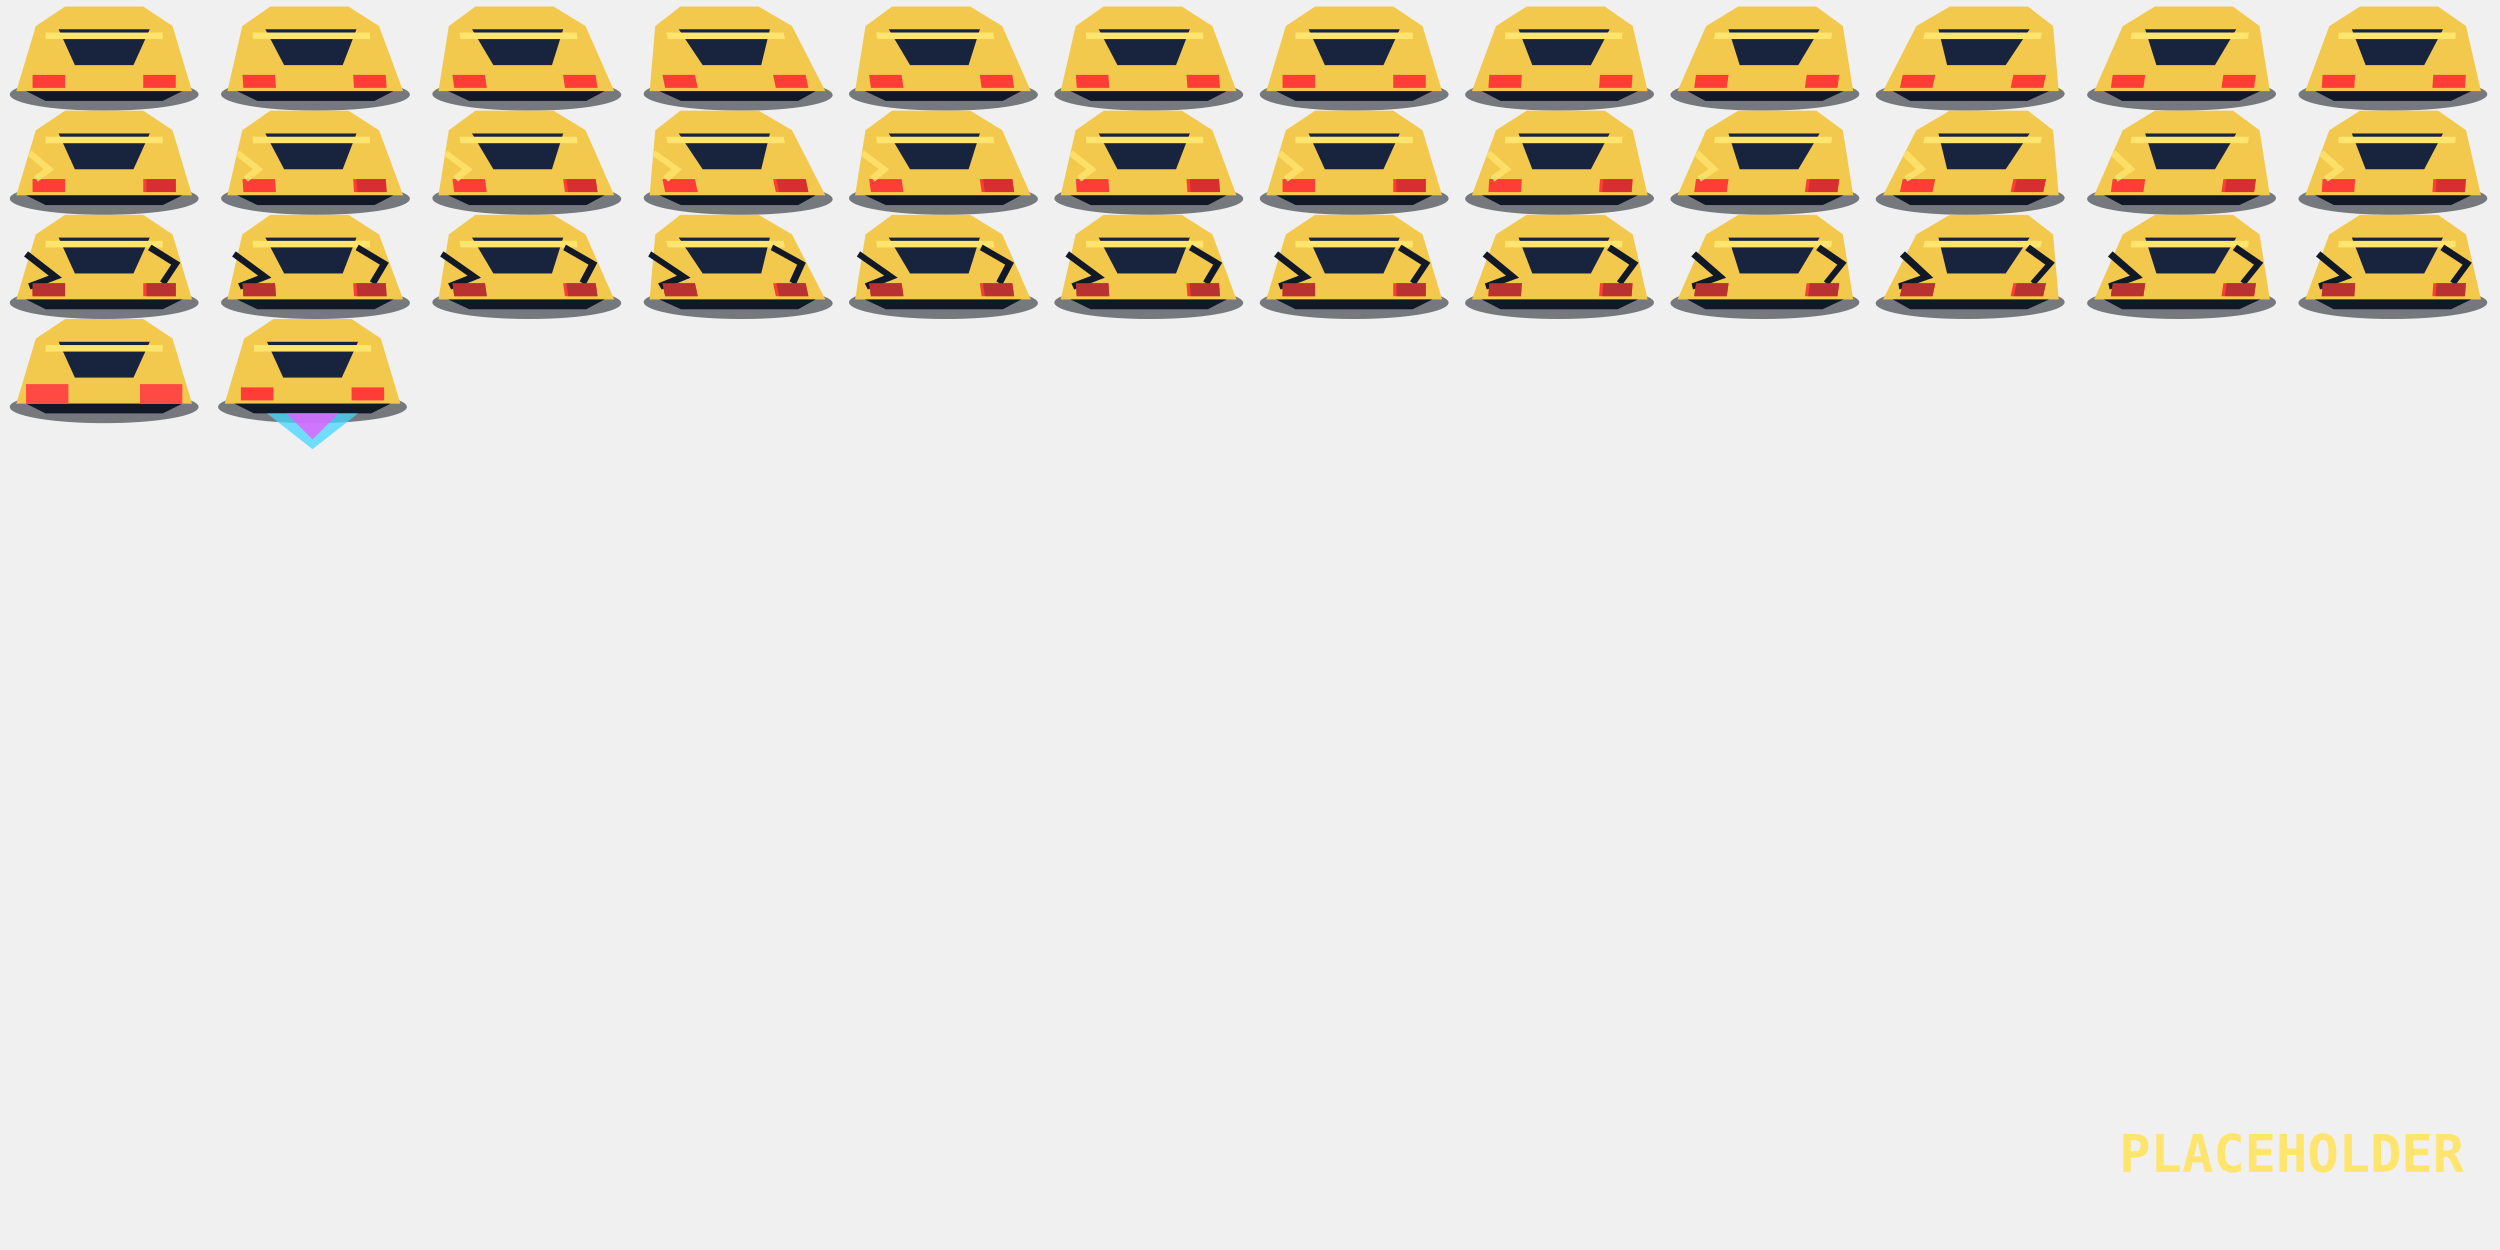
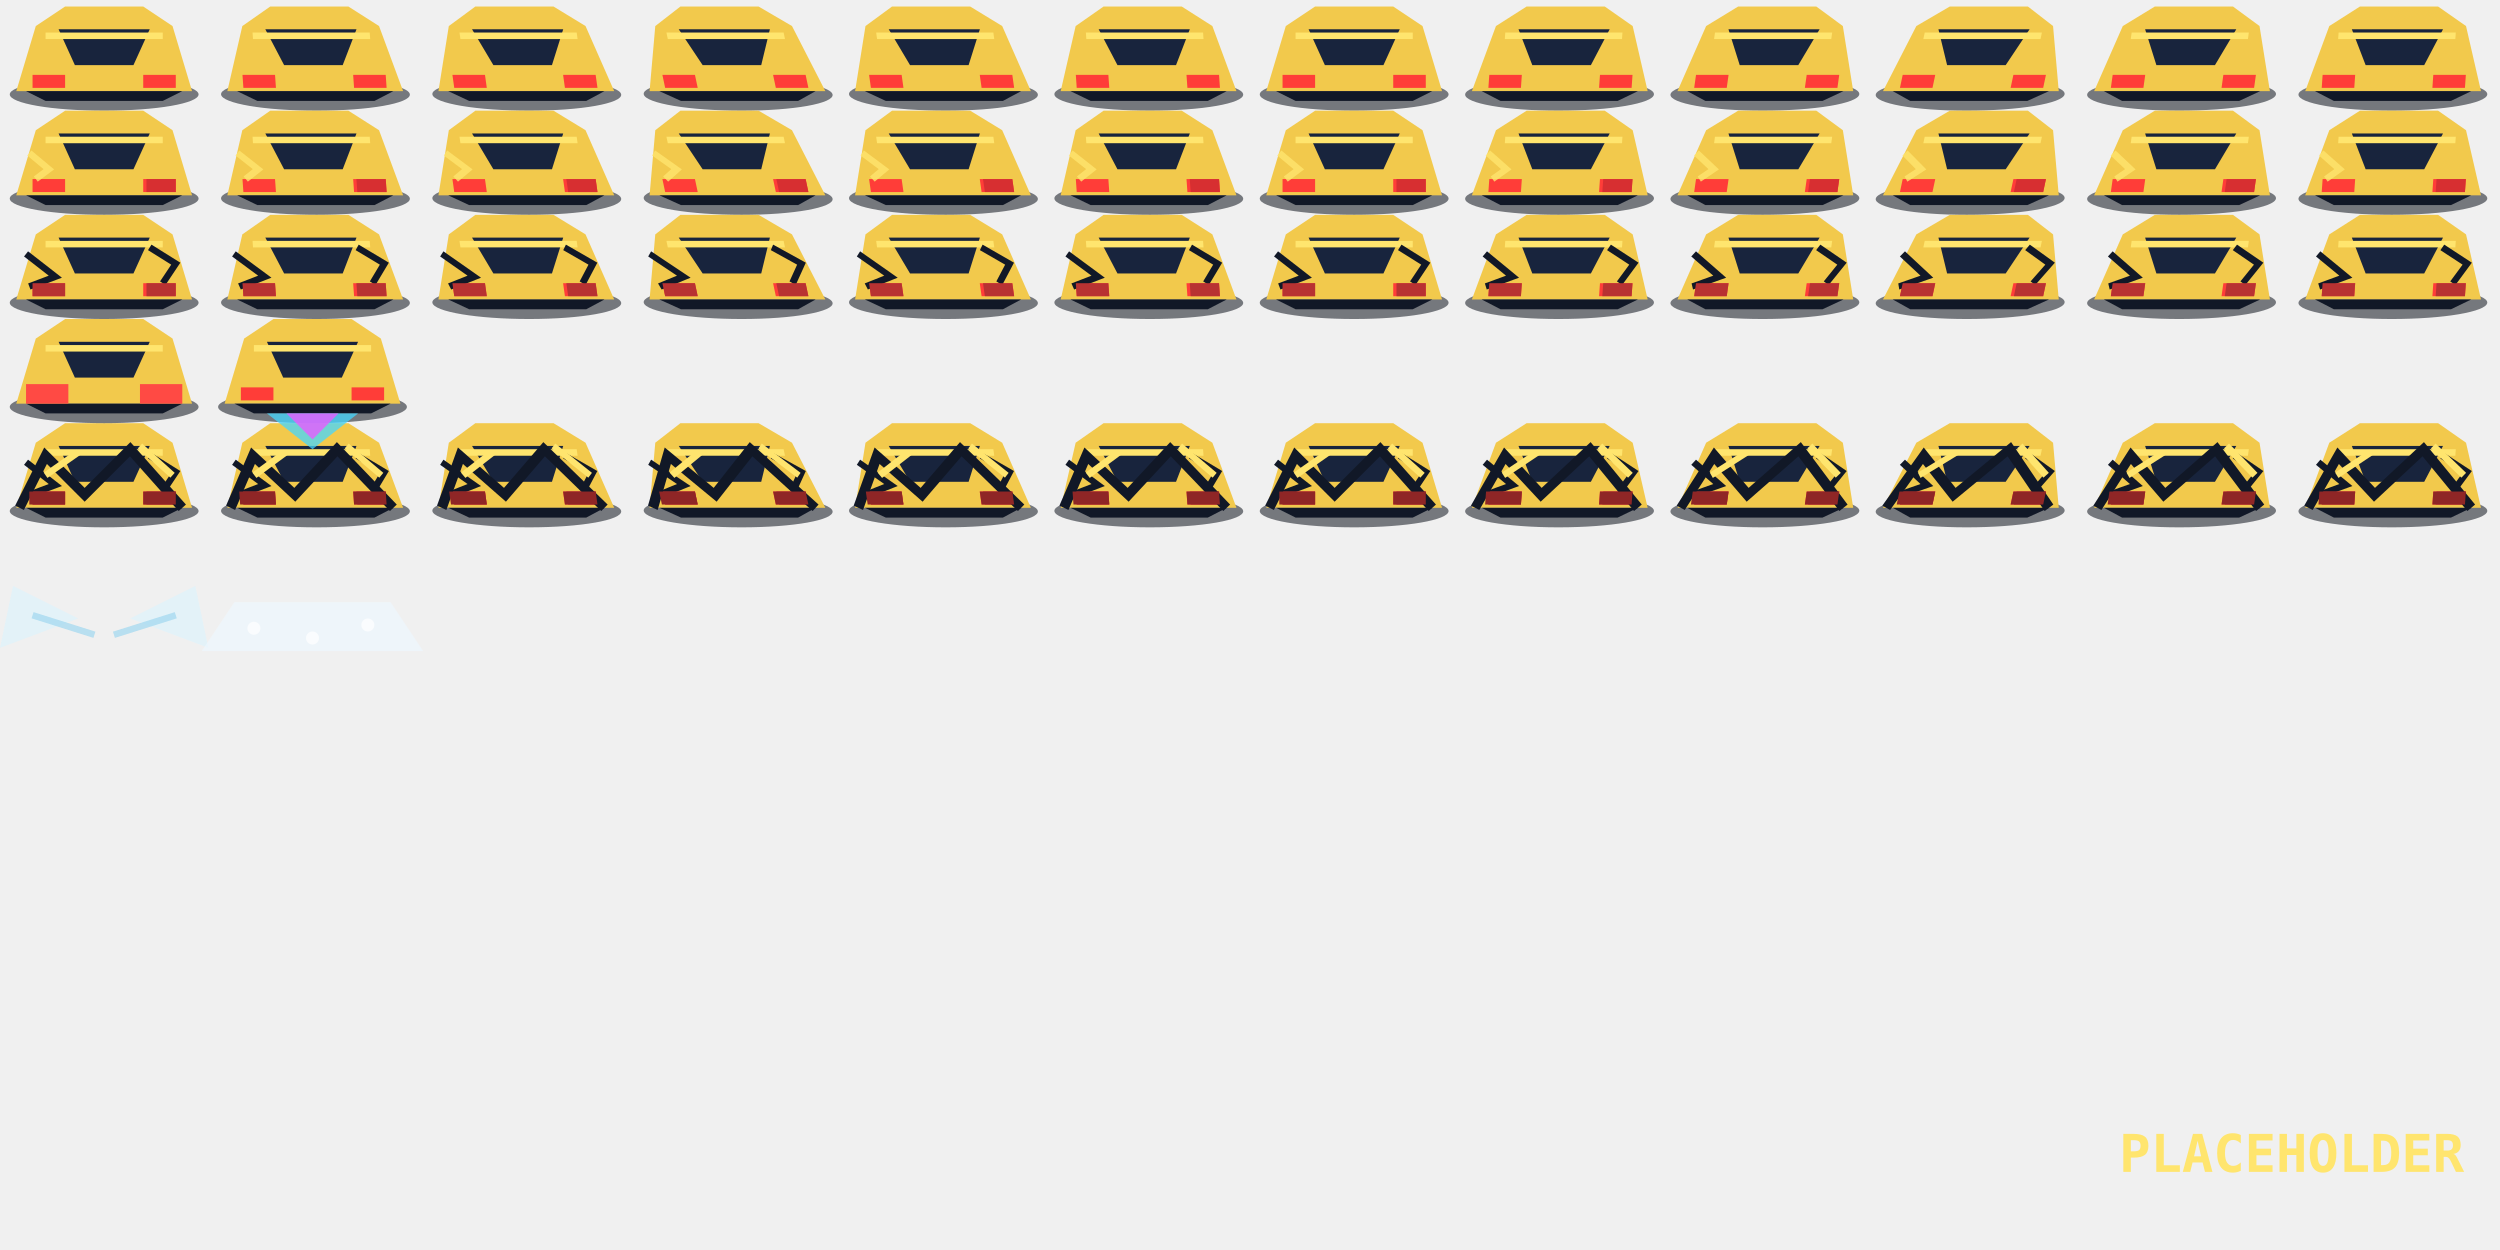
<svg xmlns="http://www.w3.org/2000/svg" width="768" height="384" viewBox="0 0 768 384" role="img" aria-label="VibeGear2 placeholder art">
  <rect width="768" height="384" fill="none" />
  <defs>
    <g id="shadow">
      <ellipse cx="0" cy="13" rx="29" ry="5" fill="#10151f" opacity="0.55" />
    </g>
    <g id="clean">
      <path d="M-27 12 L27 12 L21 -8 L12 -14 L-12 -14 L-21 -8 Z" fill="#f2c94c" />
      <path d="M-14 -7 L14 -7 L9 4 L-9 4 Z" fill="#18243d" />
      <path d="M-22 7 L-12 7 L-12 11 L-22 11 Z" fill="#ff3d38" />
      <path d="M12 7 L22 7 L22 11 L12 11 Z" fill="#ff3d38" />
      <path d="M-24 12 L-18 15 L18 15 L24 12 Z" fill="#111827" />
      <path d="M-18 -5 L18 -5" stroke="#ffe56e" stroke-width="2" />
    </g>
    <g id="dented">
      <use href="#clean" />
      <path d="M-23 -1 L-17 4 L-21 7" fill="none" stroke="#ffe56e" stroke-width="2" opacity="0.8" />
      <rect x="13" y="7" width="9" height="4" fill="#d72f31" />
    </g>
    <g id="battered">
      <use href="#clean" />
      <path d="M-24 -2 L-15 5 L-23 8" fill="none" stroke="#111827" stroke-width="2" />
      <path d="M14 -4 L22 1 L18 7" fill="none" stroke="#111827" stroke-width="2" />
      <rect x="-22" y="7" width="10" height="4" fill="#b83232" />
      <rect x="13" y="7" width="9" height="4" fill="#b83232" />
    </g>
+     <g id="totaled">
+       <use href="#battered" />
+       <path d="M-26 12 L-18 -4 L-6 8 L8 -6 L24 12" fill="none" stroke="#111827" stroke-width="3" />
+       <path d="M-18 2 L-8 -5 M11 -7 L21 2" stroke="#ffe56e" stroke-width="2" />
+       <rect x="-23" y="7" width="11" height="4" fill="#8f2626" />
+       <rect x="12" y="7" width="10" height="4" fill="#8f2626" />
+     </g>
    <g id="brake">
      <use href="#clean" />
      <rect x="-24" y="6" width="13" height="6" fill="#ff4a44" />
      <rect x="11" y="6" width="13" height="6" fill="#ff4a44" />
    </g>
    <g id="nitro">
      <use href="#clean" />
      <path d="M-14 15 L0 26 L14 15 Z" fill="#44d7ff" opacity="0.75" />
      <path d="M-8 15 L0 23 L8 15 Z" fill="#e75cff" opacity="0.8" />
    </g>
+     <g id="wet-trail">
+       <path d="M-28 4 L-8 14 L-32 23 Z" fill="#d8f4ff" opacity="0.55" />
+       <path d="M28 4 L8 14 L32 23 Z" fill="#d8f4ff" opacity="0.55" />
+       <path d="M-22 13 L-3 19 M22 13 L3 19" stroke="#9fd7ef" stroke-width="2" opacity="0.7" />
+     </g>
+     <g id="snow-trail">
+       <path d="M-24 9 L24 9 L34 24 L-34 24 Z" fill="#edf7ff" opacity="0.64" />
+       <circle cx="-18" cy="17" r="2" fill="#ffffff" opacity="0.7" />
+       <circle cx="0" cy="20" r="2" fill="#ffffff" opacity="0.7" />
+       <circle cx="17" cy="16" r="2" fill="#ffffff" opacity="0.7" />
+     </g>
  </defs>
  <g transform="translate(32 16) skewX(0)">
    <use href="#shadow" />
    <use href="#clean" />
  </g>
  <g transform="translate(96 16) skewX(4)">
    <use href="#shadow" />
    <use href="#clean" />
  </g>
  <g transform="translate(160 16) skewX(8)">
    <use href="#shadow" />
    <use href="#clean" />
  </g>
  <g transform="translate(224 16) skewX(12)">
    <use href="#shadow" />
    <use href="#clean" />
  </g>
  <g transform="translate(288 16) skewX(8)">
    <use href="#shadow" />
    <use href="#clean" />
  </g>
  <g transform="translate(352 16) skewX(4)">
    <use href="#shadow" />
    <use href="#clean" />
  </g>
  <g transform="translate(416 16) skewX(0)">
    <use href="#shadow" />
    <use href="#clean" />
  </g>
  <g transform="translate(480 16) skewX(-4)">
    <use href="#shadow" />
    <use href="#clean" />
  </g>
  <g transform="translate(544 16) skewX(-8)">
    <use href="#shadow" />
    <use href="#clean" />
  </g>
  <g transform="translate(608 16) skewX(-12)">
    <use href="#shadow" />
    <use href="#clean" />
  </g>
  <g transform="translate(672 16) skewX(-8)">
    <use href="#shadow" />
    <use href="#clean" />
  </g>
  <g transform="translate(736 16) skewX(-4)">
    <use href="#shadow" />
    <use href="#clean" />
  </g>
  <g transform="translate(32 48) skewX(0)">
    <use href="#shadow" />
    <use href="#dented" />
  </g>
  <g transform="translate(96 48) skewX(4)">
    <use href="#shadow" />
    <use href="#dented" />
  </g>
  <g transform="translate(160 48) skewX(8)">
    <use href="#shadow" />
    <use href="#dented" />
  </g>
  <g transform="translate(224 48) skewX(12)">
    <use href="#shadow" />
    <use href="#dented" />
  </g>
  <g transform="translate(288 48) skewX(8)">
    <use href="#shadow" />
    <use href="#dented" />
  </g>
  <g transform="translate(352 48) skewX(4)">
    <use href="#shadow" />
    <use href="#dented" />
  </g>
  <g transform="translate(416 48) skewX(0)">
    <use href="#shadow" />
    <use href="#dented" />
  </g>
  <g transform="translate(480 48) skewX(-4)">
    <use href="#shadow" />
    <use href="#dented" />
  </g>
  <g transform="translate(544 48) skewX(-8)">
    <use href="#shadow" />
    <use href="#dented" />
  </g>
  <g transform="translate(608 48) skewX(-12)">
    <use href="#shadow" />
    <use href="#dented" />
  </g>
  <g transform="translate(672 48) skewX(-8)">
    <use href="#shadow" />
    <use href="#dented" />
  </g>
  <g transform="translate(736 48) skewX(-4)">
    <use href="#shadow" />
    <use href="#dented" />
  </g>
  <g transform="translate(32 80) skewX(0)">
    <use href="#shadow" />
    <use href="#battered" />
  </g>
  <g transform="translate(96 80) skewX(4)">
    <use href="#shadow" />
    <use href="#battered" />
  </g>
  <g transform="translate(160 80) skewX(8)">
    <use href="#shadow" />
    <use href="#battered" />
  </g>
  <g transform="translate(224 80) skewX(12)">
    <use href="#shadow" />
    <use href="#battered" />
  </g>
  <g transform="translate(288 80) skewX(8)">
    <use href="#shadow" />
    <use href="#battered" />
  </g>
  <g transform="translate(352 80) skewX(4)">
    <use href="#shadow" />
    <use href="#battered" />
  </g>
  <g transform="translate(416 80) skewX(0)">
    <use href="#shadow" />
    <use href="#battered" />
  </g>
  <g transform="translate(480 80) skewX(-4)">
    <use href="#shadow" />
    <use href="#battered" />
  </g>
  <g transform="translate(544 80) skewX(-8)">
    <use href="#shadow" />
    <use href="#battered" />
  </g>
  <g transform="translate(608 80) skewX(-12)">
    <use href="#shadow" />
    <use href="#battered" />
  </g>
  <g transform="translate(672 80) skewX(-8)">
    <use href="#shadow" />
    <use href="#battered" />
  </g>
  <g transform="translate(736 80) skewX(-4)">
    <use href="#shadow" />
    <use href="#battered" />
  </g>
+   <g transform="translate(32 144) skewX(0)">
+     <use href="#shadow" />
+     <use href="#totaled" />
+   </g>
+   <g transform="translate(96 144) skewX(4)">
+     <use href="#shadow" />
+     <use href="#totaled" />
+   </g>
+   <g transform="translate(160 144) skewX(8)">
+     <use href="#shadow" />
+     <use href="#totaled" />
+   </g>
+   <g transform="translate(224 144) skewX(12)">
+     <use href="#shadow" />
+     <use href="#totaled" />
+   </g>
+   <g transform="translate(288 144) skewX(8)">
+     <use href="#shadow" />
+     <use href="#totaled" />
+   </g>
+   <g transform="translate(352 144) skewX(4)">
+     <use href="#shadow" />
+     <use href="#totaled" />
+   </g>
+   <g transform="translate(416 144) skewX(0)">
+     <use href="#shadow" />
+     <use href="#totaled" />
+   </g>
+   <g transform="translate(480 144) skewX(-4)">
+     <use href="#shadow" />
+     <use href="#totaled" />
+   </g>
+   <g transform="translate(544 144) skewX(-8)">
+     <use href="#shadow" />
+     <use href="#totaled" />
+   </g>
+   <g transform="translate(608 144) skewX(-12)">
+     <use href="#shadow" />
+     <use href="#totaled" />
+   </g>
+   <g transform="translate(672 144) skewX(-8)">
+     <use href="#shadow" />
+     <use href="#totaled" />
+   </g>
+   <g transform="translate(736 144) skewX(-4)">
+     <use href="#shadow" />
+     <use href="#totaled" />
+   </g>
  <g transform="translate(32 112)">
    <use href="#shadow" />
    <use href="#brake" />
  </g>
  <g transform="translate(96 112)">
    <use href="#shadow" />
    <use href="#nitro" />
+   </g>
+   <g transform="translate(32 176)">
+     <use href="#wet-trail" />
+   </g>
+   <g transform="translate(96 176)">
+     <use href="#snow-trail" />
  </g>
  <text x="704" y="360" text-anchor="middle" font-family="monospace" font-size="16" font-weight="700" fill="#ffe56e">PLACEHOLDER</text>
</svg>
